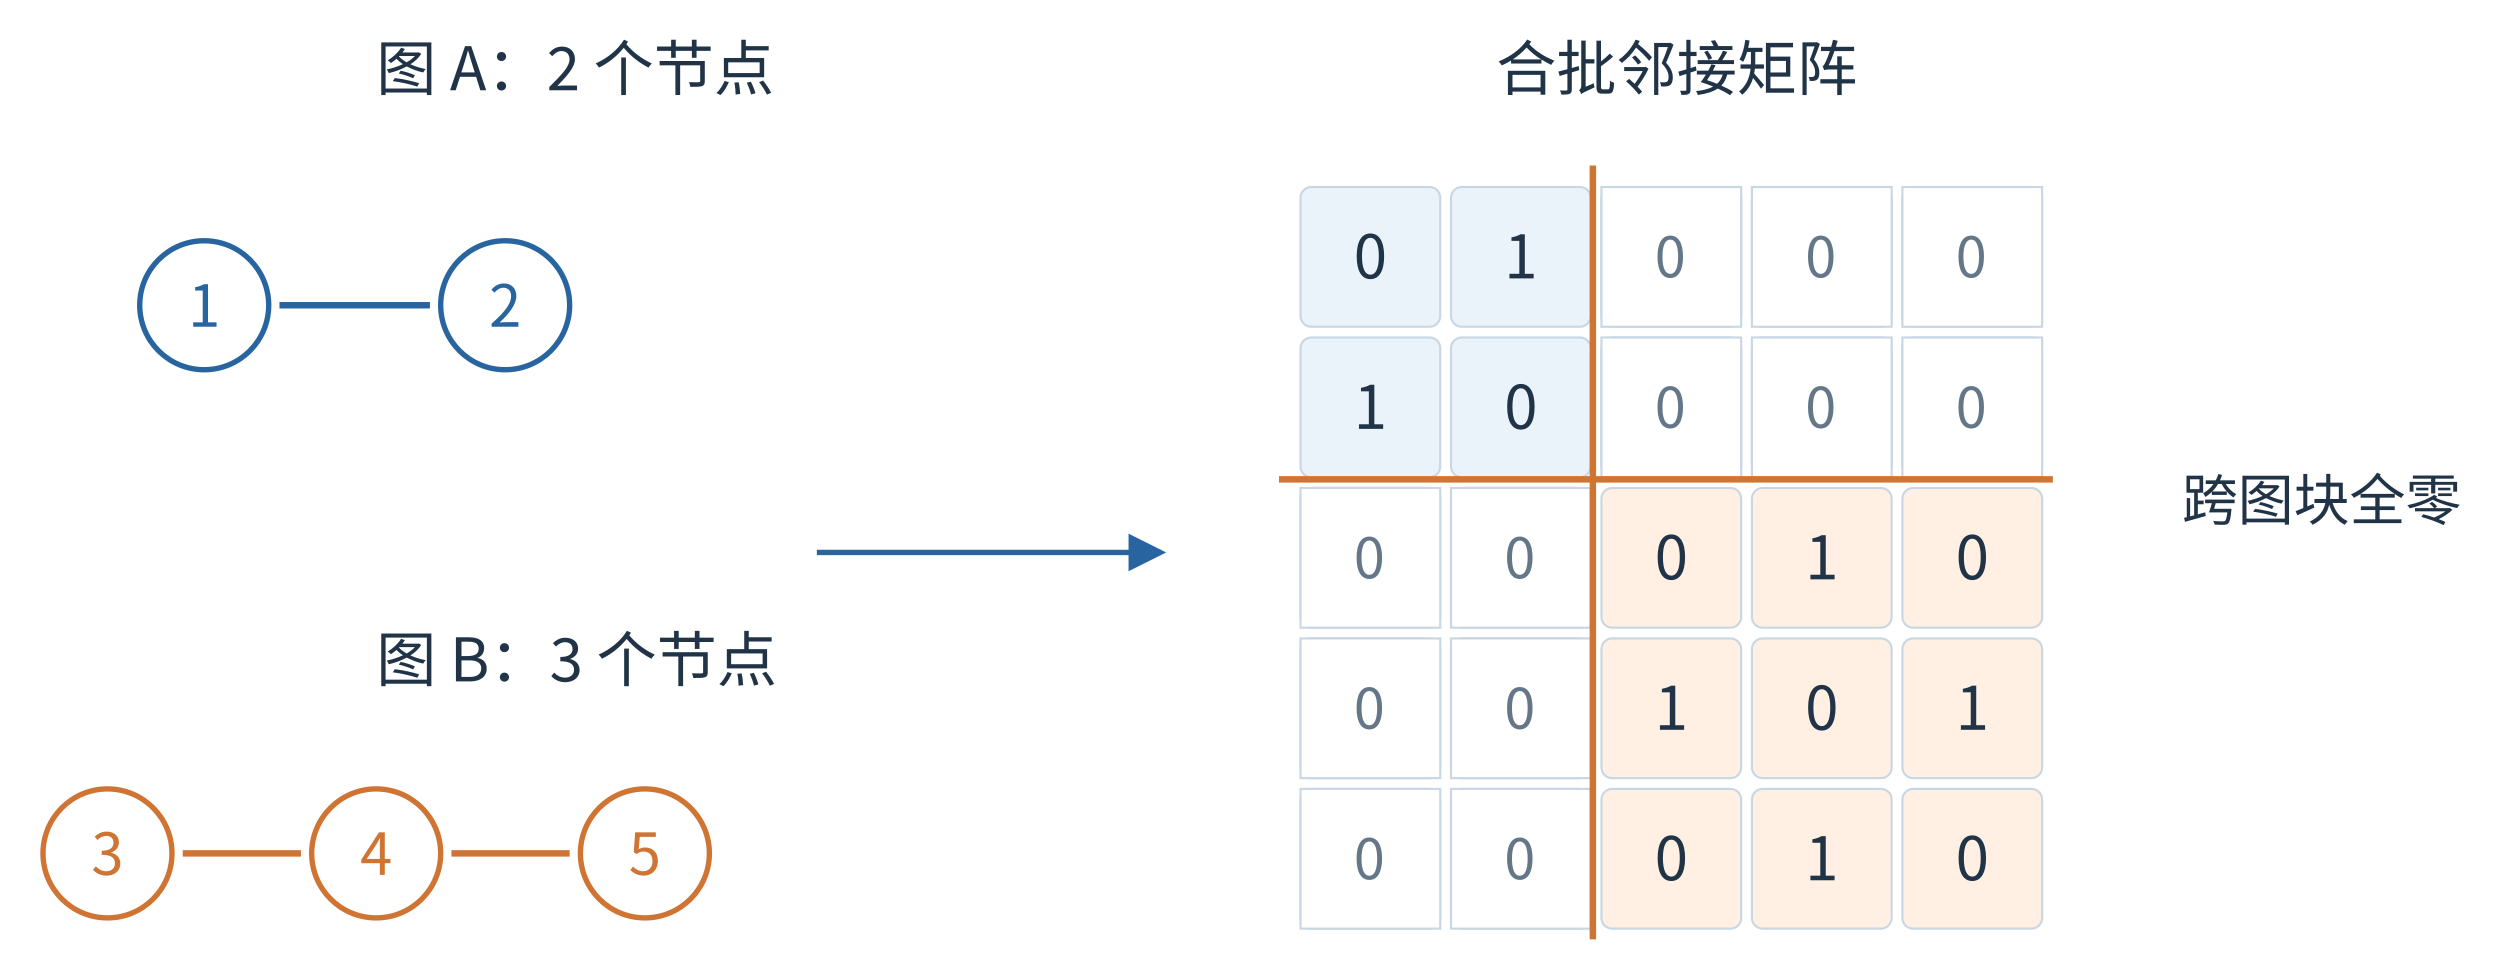
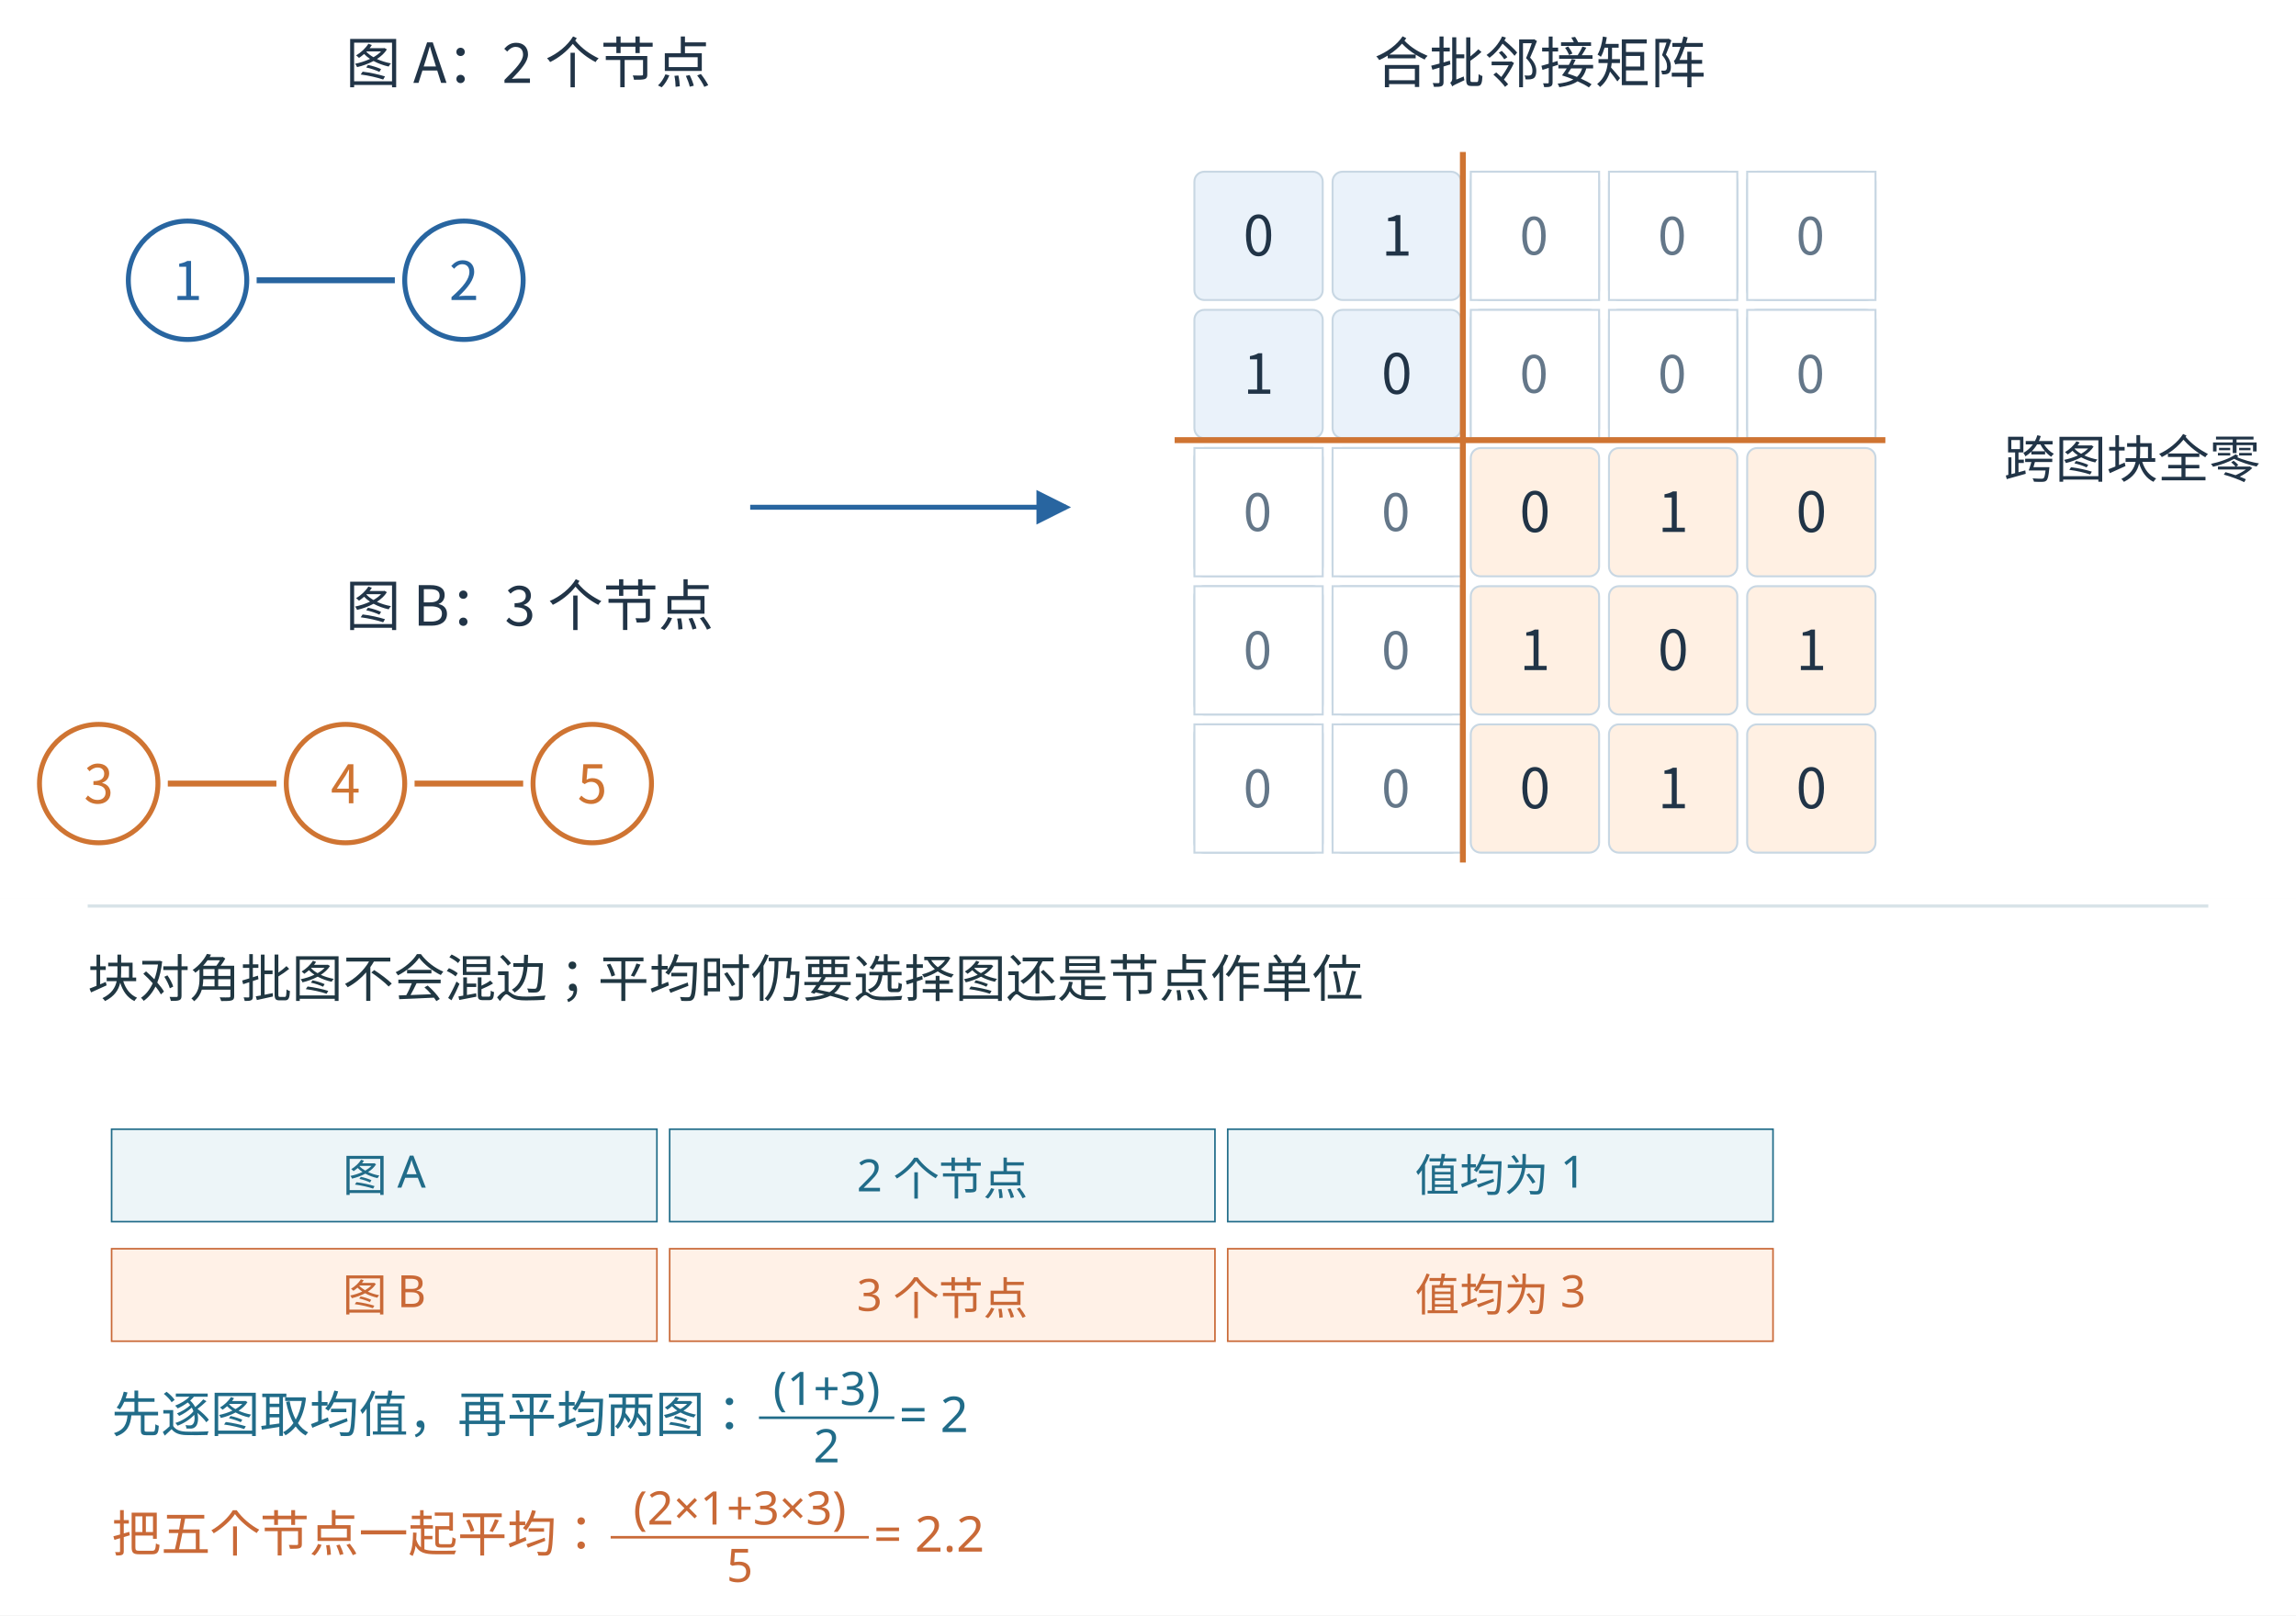
- <svg xmlns="http://www.w3.org/2000/svg" aria-labelledby="figure-title figure-desc" width="1163" height="455" viewBox="15 68 1163 455" role="img">
-   <rect x="15" y="68" width="1163" height="455" fill="#ffffff" />
-   <rect width="1200" height="590" fill="white" />
-   <defs>
-     <marker id="blue-arrow" markerWidth="7" markerHeight="7" refX="6" refY="3.5" orient="auto">
-       <path d="M0 0 L7 3.5 L0 7 Z" fill="#2865a0" />
-     </marker>
-     <marker id="orange-arrow" markerWidth="7" markerHeight="7" refX="6" refY="3.5" orient="auto">
-       <path d="M0 0 L7 3.5 L0 7 Z" fill="#cf7432" />
-     </marker>
-   </defs>
-   <g font-family="Microsoft YaHei,Noto Sans CJK SC,sans-serif">
-     <text x="190" y="110" font-size="28" fill="#213447" text-anchor="start" font-weight="400">图 A：2 个节点</text>
-     <circle cx="110" cy="210" r="30" fill="white" stroke="#2865a0" stroke-width="2.5" />
-     <text x="110" y="220" font-size="27" fill="#2865a0" text-anchor="middle" font-weight="400">1</text>
-     <circle cx="250" cy="210" r="30" fill="white" stroke="#2865a0" stroke-width="2.5" />
-     <text x="250" y="220" font-size="27" fill="#2865a0" text-anchor="middle" font-weight="400">2</text>
-     <line x1="145" y1="210" x2="215" y2="210" stroke="#2865a0" stroke-width="3" />
-     <text x="190" y="385" font-size="28" fill="#213447" text-anchor="start" font-weight="400">图 B：3 个节点</text>
-     <circle cx="65" cy="465" r="30" fill="white" stroke="#cf7432" stroke-width="2.5" />
-     <text x="65" y="475" font-size="27" fill="#cf7432" text-anchor="middle" font-weight="400">3</text>
-     <circle cx="190" cy="465" r="30" fill="white" stroke="#cf7432" stroke-width="2.5" />
-     <text x="190" y="475" font-size="27" fill="#cf7432" text-anchor="middle" font-weight="400">4</text>
-     <circle cx="315" cy="465" r="30" fill="white" stroke="#cf7432" stroke-width="2.5" />
-     <text x="315" y="475" font-size="27" fill="#cf7432" text-anchor="middle" font-weight="400">5</text>
-     <line x1="100" y1="465" x2="155" y2="465" stroke="#cf7432" stroke-width="3" />
-     <line x1="225" y1="465" x2="280" y2="465" stroke="#cf7432" stroke-width="3" />
-     <text x="795" y="110" font-size="28" fill="#213447" text-anchor="middle" font-weight="400">合批邻接矩阵</text>
-     <rect x="620" y="155" width="65" height="65" rx="5" fill="#eaf2fa" stroke="#c8d7e3" stroke-width="1" />
-     <text x="652.5" y="197.5" font-size="28" fill="#213447" text-anchor="middle" font-weight="400">0</text>
-     <rect x="690" y="155" width="65" height="65" rx="5" fill="#eaf2fa" stroke="#c8d7e3" stroke-width="1" />
-     <text x="722.5" y="197.5" font-size="28" fill="#213447" text-anchor="middle" font-weight="400">1</text>
-     <rect x="760" y="155" width="65" height="65" rx="5" fill="#eaf2fa" stroke="#c8d7e3" stroke-width="1" />
-     <text x="792.5" y="197.5" font-size="28" fill="#213447" text-anchor="middle" font-weight="400">0</text>
-     <rect x="760" y="155" width="65" height="65" fill="white" stroke="#c8d7e3" />
-     <text x="792" y="197" font-size="26" fill="#647789" text-anchor="middle" font-weight="400">0</text>
-     <rect x="830" y="155" width="65" height="65" rx="5" fill="#eaf2fa" stroke="#c8d7e3" stroke-width="1" />
-     <text x="862.5" y="197.5" font-size="28" fill="#213447" text-anchor="middle" font-weight="400">0</text>
-     <rect x="830" y="155" width="65" height="65" fill="white" stroke="#c8d7e3" />
-     <text x="862" y="197" font-size="26" fill="#647789" text-anchor="middle" font-weight="400">0</text>
-     <rect x="900" y="155" width="65" height="65" rx="5" fill="#eaf2fa" stroke="#c8d7e3" stroke-width="1" />
-     <text x="932.5" y="197.5" font-size="28" fill="#213447" text-anchor="middle" font-weight="400">0</text>
-     <rect x="900" y="155" width="65" height="65" fill="white" stroke="#c8d7e3" />
-     <text x="932" y="197" font-size="26" fill="#647789" text-anchor="middle" font-weight="400">0</text>
-     <rect x="620" y="225" width="65" height="65" rx="5" fill="#eaf2fa" stroke="#c8d7e3" stroke-width="1" />
-     <text x="652.5" y="267.5" font-size="28" fill="#213447" text-anchor="middle" font-weight="400">1</text>
-     <rect x="690" y="225" width="65" height="65" rx="5" fill="#eaf2fa" stroke="#c8d7e3" stroke-width="1" />
-     <text x="722.5" y="267.5" font-size="28" fill="#213447" text-anchor="middle" font-weight="400">0</text>
-     <rect x="760" y="225" width="65" height="65" rx="5" fill="#eaf2fa" stroke="#c8d7e3" stroke-width="1" />
-     <text x="792.5" y="267.5" font-size="28" fill="#213447" text-anchor="middle" font-weight="400">0</text>
-     <rect x="760" y="225" width="65" height="65" fill="white" stroke="#c8d7e3" />
-     <text x="792" y="267" font-size="26" fill="#647789" text-anchor="middle" font-weight="400">0</text>
-     <rect x="830" y="225" width="65" height="65" rx="5" fill="#eaf2fa" stroke="#c8d7e3" stroke-width="1" />
-     <text x="862.5" y="267.5" font-size="28" fill="#213447" text-anchor="middle" font-weight="400">0</text>
-     <rect x="830" y="225" width="65" height="65" fill="white" stroke="#c8d7e3" />
-     <text x="862" y="267" font-size="26" fill="#647789" text-anchor="middle" font-weight="400">0</text>
-     <rect x="900" y="225" width="65" height="65" rx="5" fill="#eaf2fa" stroke="#c8d7e3" stroke-width="1" />
-     <text x="932.5" y="267.5" font-size="28" fill="#213447" text-anchor="middle" font-weight="400">0</text>
-     <rect x="900" y="225" width="65" height="65" fill="white" stroke="#c8d7e3" />
-     <text x="932" y="267" font-size="26" fill="#647789" text-anchor="middle" font-weight="400">0</text>
-     <rect x="620" y="295" width="65" height="65" rx="5" fill="#eaf2fa" stroke="#c8d7e3" stroke-width="1" />
-     <text x="652.5" y="337.5" font-size="28" fill="#213447" text-anchor="middle" font-weight="400">0</text>
-     <rect x="620" y="295" width="65" height="65" fill="white" stroke="#c8d7e3" />
-     <text x="652" y="337" font-size="26" fill="#647789" text-anchor="middle" font-weight="400">0</text>
-     <rect x="690" y="295" width="65" height="65" rx="5" fill="#eaf2fa" stroke="#c8d7e3" stroke-width="1" />
-     <text x="722.5" y="337.5" font-size="28" fill="#213447" text-anchor="middle" font-weight="400">0</text>
-     <rect x="690" y="295" width="65" height="65" fill="white" stroke="#c8d7e3" />
-     <text x="722" y="337" font-size="26" fill="#647789" text-anchor="middle" font-weight="400">0</text>
-     <rect x="760" y="295" width="65" height="65" rx="5" fill="#fff0e3" stroke="#c8d7e3" stroke-width="1" />
-     <text x="792.5" y="337.5" font-size="28" fill="#213447" text-anchor="middle" font-weight="400">0</text>
-     <rect x="830" y="295" width="65" height="65" rx="5" fill="#fff0e3" stroke="#c8d7e3" stroke-width="1" />
-     <text x="862.5" y="337.5" font-size="28" fill="#213447" text-anchor="middle" font-weight="400">1</text>
-     <rect x="900" y="295" width="65" height="65" rx="5" fill="#fff0e3" stroke="#c8d7e3" stroke-width="1" />
-     <text x="932.5" y="337.5" font-size="28" fill="#213447" text-anchor="middle" font-weight="400">0</text>
-     <rect x="620" y="365" width="65" height="65" rx="5" fill="#eaf2fa" stroke="#c8d7e3" stroke-width="1" />
-     <text x="652.5" y="407.5" font-size="28" fill="#213447" text-anchor="middle" font-weight="400">0</text>
-     <rect x="620" y="365" width="65" height="65" fill="white" stroke="#c8d7e3" />
-     <text x="652" y="407" font-size="26" fill="#647789" text-anchor="middle" font-weight="400">0</text>
-     <rect x="690" y="365" width="65" height="65" rx="5" fill="#eaf2fa" stroke="#c8d7e3" stroke-width="1" />
-     <text x="722.5" y="407.5" font-size="28" fill="#213447" text-anchor="middle" font-weight="400">0</text>
-     <rect x="690" y="365" width="65" height="65" fill="white" stroke="#c8d7e3" />
-     <text x="722" y="407" font-size="26" fill="#647789" text-anchor="middle" font-weight="400">0</text>
-     <rect x="760" y="365" width="65" height="65" rx="5" fill="#fff0e3" stroke="#c8d7e3" stroke-width="1" />
-     <text x="792.5" y="407.5" font-size="28" fill="#213447" text-anchor="middle" font-weight="400">1</text>
-     <rect x="830" y="365" width="65" height="65" rx="5" fill="#fff0e3" stroke="#c8d7e3" stroke-width="1" />
-     <text x="862.5" y="407.5" font-size="28" fill="#213447" text-anchor="middle" font-weight="400">0</text>
-     <rect x="900" y="365" width="65" height="65" rx="5" fill="#fff0e3" stroke="#c8d7e3" stroke-width="1" />
-     <text x="932.5" y="407.5" font-size="28" fill="#213447" text-anchor="middle" font-weight="400">1</text>
-     <rect x="620" y="435" width="65" height="65" rx="5" fill="#eaf2fa" stroke="#c8d7e3" stroke-width="1" />
-     <text x="652.5" y="477.5" font-size="28" fill="#213447" text-anchor="middle" font-weight="400">0</text>
-     <rect x="620" y="435" width="65" height="65" fill="white" stroke="#c8d7e3" />
-     <text x="652" y="477" font-size="26" fill="#647789" text-anchor="middle" font-weight="400">0</text>
-     <rect x="690" y="435" width="65" height="65" rx="5" fill="#eaf2fa" stroke="#c8d7e3" stroke-width="1" />
-     <text x="722.5" y="477.5" font-size="28" fill="#213447" text-anchor="middle" font-weight="400">0</text>
-     <rect x="690" y="435" width="65" height="65" fill="white" stroke="#c8d7e3" />
-     <text x="722" y="477" font-size="26" fill="#647789" text-anchor="middle" font-weight="400">0</text>
-     <rect x="760" y="435" width="65" height="65" rx="5" fill="#fff0e3" stroke="#c8d7e3" stroke-width="1" />
-     <text x="792.5" y="477.5" font-size="28" fill="#213447" text-anchor="middle" font-weight="400">0</text>
-     <rect x="830" y="435" width="65" height="65" rx="5" fill="#fff0e3" stroke="#c8d7e3" stroke-width="1" />
-     <text x="862.5" y="477.5" font-size="28" fill="#213447" text-anchor="middle" font-weight="400">1</text>
-     <rect x="900" y="435" width="65" height="65" rx="5" fill="#fff0e3" stroke="#c8d7e3" stroke-width="1" />
-     <text x="932.5" y="477.5" font-size="28" fill="#213447" text-anchor="middle" font-weight="400">0</text>
-     <line x1="756" y1="145" x2="756" y2="505" stroke="#cf7432" stroke-width="3" />
-     <line x1="610" y1="291" x2="970" y2="291" stroke="#cf7432" stroke-width="3" />
-     <line x1="395" y1="325" x2="555" y2="325" stroke="#2865a0" stroke-width="2.5" marker-end="url(#blue-arrow)" />
-     <text x="1030" y="310" font-size="26" fill="#213447" text-anchor="start" font-weight="400">跨图块全零</text>
+ <svg xmlns="http://www.w3.org/2000/svg" width="1440" height="1013.37" viewBox="0 0 1440 1013.37" role="img">
+   <svg aria-labelledby="figure-title figure-desc" width="1440" height="563.371" viewBox="15 68 1163 455" role="img">
+     <rect x="15" y="68" width="1163" height="455" fill="#ffffff" />
+     <rect width="1200" height="590" fill="white" />
+     <defs>
+       <marker id="blue-arrow" markerWidth="7" markerHeight="7" refX="6" refY="3.5" orient="auto">
+         <path d="M0 0 L7 3.5 L0 7 Z" fill="#2865a0" />
+       </marker>
+       <marker id="orange-arrow" markerWidth="7" markerHeight="7" refX="6" refY="3.5" orient="auto">
+         <path d="M0 0 L7 3.5 L0 7 Z" fill="#cf7432" />
+       </marker>
+     </defs>
+     <g font-family="Microsoft YaHei,Noto Sans CJK SC,sans-serif">
+       <text x="190" y="110" font-size="28" fill="#213447" text-anchor="start" font-weight="400">图 A：2 个节点</text>
+       <circle cx="110" cy="210" r="30" fill="white" stroke="#2865a0" stroke-width="2.5" />
+       <text x="110" y="220" font-size="27" fill="#2865a0" text-anchor="middle" font-weight="400">1</text>
+       <circle cx="250" cy="210" r="30" fill="white" stroke="#2865a0" stroke-width="2.5" />
+       <text x="250" y="220" font-size="27" fill="#2865a0" text-anchor="middle" font-weight="400">2</text>
+       <line x1="145" y1="210" x2="215" y2="210" stroke="#2865a0" stroke-width="3" />
+       <text x="190" y="385" font-size="28" fill="#213447" text-anchor="start" font-weight="400">图 B：3 个节点</text>
+       <circle cx="65" cy="465" r="30" fill="white" stroke="#cf7432" stroke-width="2.5" />
+       <text x="65" y="475" font-size="27" fill="#cf7432" text-anchor="middle" font-weight="400">3</text>
+       <circle cx="190" cy="465" r="30" fill="white" stroke="#cf7432" stroke-width="2.5" />
+       <text x="190" y="475" font-size="27" fill="#cf7432" text-anchor="middle" font-weight="400">4</text>
+       <circle cx="315" cy="465" r="30" fill="white" stroke="#cf7432" stroke-width="2.5" />
+       <text x="315" y="475" font-size="27" fill="#cf7432" text-anchor="middle" font-weight="400">5</text>
+       <line x1="100" y1="465" x2="155" y2="465" stroke="#cf7432" stroke-width="3" />
+       <line x1="225" y1="465" x2="280" y2="465" stroke="#cf7432" stroke-width="3" />
+       <text x="795" y="110" font-size="28" fill="#213447" text-anchor="middle" font-weight="400">合批邻接矩阵</text>
+       <rect x="620" y="155" width="65" height="65" rx="5" fill="#eaf2fa" stroke="#c8d7e3" stroke-width="1" />
+       <text x="652.5" y="197.5" font-size="28" fill="#213447" text-anchor="middle" font-weight="400">0</text>
+       <rect x="690" y="155" width="65" height="65" rx="5" fill="#eaf2fa" stroke="#c8d7e3" stroke-width="1" />
+       <text x="722.5" y="197.5" font-size="28" fill="#213447" text-anchor="middle" font-weight="400">1</text>
+       <rect x="760" y="155" width="65" height="65" rx="5" fill="#eaf2fa" stroke="#c8d7e3" stroke-width="1" />
+       <text x="792.5" y="197.5" font-size="28" fill="#213447" text-anchor="middle" font-weight="400">0</text>
+       <rect x="760" y="155" width="65" height="65" fill="white" stroke="#c8d7e3" />
+       <text x="792" y="197" font-size="26" fill="#647789" text-anchor="middle" font-weight="400">0</text>
+       <rect x="830" y="155" width="65" height="65" rx="5" fill="#eaf2fa" stroke="#c8d7e3" stroke-width="1" />
+       <text x="862.5" y="197.5" font-size="28" fill="#213447" text-anchor="middle" font-weight="400">0</text>
+       <rect x="830" y="155" width="65" height="65" fill="white" stroke="#c8d7e3" />
+       <text x="862" y="197" font-size="26" fill="#647789" text-anchor="middle" font-weight="400">0</text>
+       <rect x="900" y="155" width="65" height="65" rx="5" fill="#eaf2fa" stroke="#c8d7e3" stroke-width="1" />
+       <text x="932.5" y="197.5" font-size="28" fill="#213447" text-anchor="middle" font-weight="400">0</text>
+       <rect x="900" y="155" width="65" height="65" fill="white" stroke="#c8d7e3" />
+       <text x="932" y="197" font-size="26" fill="#647789" text-anchor="middle" font-weight="400">0</text>
+       <rect x="620" y="225" width="65" height="65" rx="5" fill="#eaf2fa" stroke="#c8d7e3" stroke-width="1" />
+       <text x="652.5" y="267.5" font-size="28" fill="#213447" text-anchor="middle" font-weight="400">1</text>
+       <rect x="690" y="225" width="65" height="65" rx="5" fill="#eaf2fa" stroke="#c8d7e3" stroke-width="1" />
+       <text x="722.5" y="267.5" font-size="28" fill="#213447" text-anchor="middle" font-weight="400">0</text>
+       <rect x="760" y="225" width="65" height="65" rx="5" fill="#eaf2fa" stroke="#c8d7e3" stroke-width="1" />
+       <text x="792.5" y="267.5" font-size="28" fill="#213447" text-anchor="middle" font-weight="400">0</text>
+       <rect x="760" y="225" width="65" height="65" fill="white" stroke="#c8d7e3" />
+       <text x="792" y="267" font-size="26" fill="#647789" text-anchor="middle" font-weight="400">0</text>
+       <rect x="830" y="225" width="65" height="65" rx="5" fill="#eaf2fa" stroke="#c8d7e3" stroke-width="1" />
+       <text x="862.5" y="267.5" font-size="28" fill="#213447" text-anchor="middle" font-weight="400">0</text>
+       <rect x="830" y="225" width="65" height="65" fill="white" stroke="#c8d7e3" />
+       <text x="862" y="267" font-size="26" fill="#647789" text-anchor="middle" font-weight="400">0</text>
+       <rect x="900" y="225" width="65" height="65" rx="5" fill="#eaf2fa" stroke="#c8d7e3" stroke-width="1" />
+       <text x="932.5" y="267.5" font-size="28" fill="#213447" text-anchor="middle" font-weight="400">0</text>
+       <rect x="900" y="225" width="65" height="65" fill="white" stroke="#c8d7e3" />
+       <text x="932" y="267" font-size="26" fill="#647789" text-anchor="middle" font-weight="400">0</text>
+       <rect x="620" y="295" width="65" height="65" rx="5" fill="#eaf2fa" stroke="#c8d7e3" stroke-width="1" />
+       <text x="652.5" y="337.5" font-size="28" fill="#213447" text-anchor="middle" font-weight="400">0</text>
+       <rect x="620" y="295" width="65" height="65" fill="white" stroke="#c8d7e3" />
+       <text x="652" y="337" font-size="26" fill="#647789" text-anchor="middle" font-weight="400">0</text>
+       <rect x="690" y="295" width="65" height="65" rx="5" fill="#eaf2fa" stroke="#c8d7e3" stroke-width="1" />
+       <text x="722.5" y="337.5" font-size="28" fill="#213447" text-anchor="middle" font-weight="400">0</text>
+       <rect x="690" y="295" width="65" height="65" fill="white" stroke="#c8d7e3" />
+       <text x="722" y="337" font-size="26" fill="#647789" text-anchor="middle" font-weight="400">0</text>
+       <rect x="760" y="295" width="65" height="65" rx="5" fill="#fff0e3" stroke="#c8d7e3" stroke-width="1" />
+       <text x="792.5" y="337.5" font-size="28" fill="#213447" text-anchor="middle" font-weight="400">0</text>
+       <rect x="830" y="295" width="65" height="65" rx="5" fill="#fff0e3" stroke="#c8d7e3" stroke-width="1" />
+       <text x="862.5" y="337.5" font-size="28" fill="#213447" text-anchor="middle" font-weight="400">1</text>
+       <rect x="900" y="295" width="65" height="65" rx="5" fill="#fff0e3" stroke="#c8d7e3" stroke-width="1" />
+       <text x="932.5" y="337.5" font-size="28" fill="#213447" text-anchor="middle" font-weight="400">0</text>
+       <rect x="620" y="365" width="65" height="65" rx="5" fill="#eaf2fa" stroke="#c8d7e3" stroke-width="1" />
+       <text x="652.5" y="407.5" font-size="28" fill="#213447" text-anchor="middle" font-weight="400">0</text>
+       <rect x="620" y="365" width="65" height="65" fill="white" stroke="#c8d7e3" />
+       <text x="652" y="407" font-size="26" fill="#647789" text-anchor="middle" font-weight="400">0</text>
+       <rect x="690" y="365" width="65" height="65" rx="5" fill="#eaf2fa" stroke="#c8d7e3" stroke-width="1" />
+       <text x="722.5" y="407.5" font-size="28" fill="#213447" text-anchor="middle" font-weight="400">0</text>
+       <rect x="690" y="365" width="65" height="65" fill="white" stroke="#c8d7e3" />
+       <text x="722" y="407" font-size="26" fill="#647789" text-anchor="middle" font-weight="400">0</text>
+       <rect x="760" y="365" width="65" height="65" rx="5" fill="#fff0e3" stroke="#c8d7e3" stroke-width="1" />
+       <text x="792.5" y="407.5" font-size="28" fill="#213447" text-anchor="middle" font-weight="400">1</text>
+       <rect x="830" y="365" width="65" height="65" rx="5" fill="#fff0e3" stroke="#c8d7e3" stroke-width="1" />
+       <text x="862.5" y="407.5" font-size="28" fill="#213447" text-anchor="middle" font-weight="400">0</text>
+       <rect x="900" y="365" width="65" height="65" rx="5" fill="#fff0e3" stroke="#c8d7e3" stroke-width="1" />
+       <text x="932.5" y="407.5" font-size="28" fill="#213447" text-anchor="middle" font-weight="400">1</text>
+       <rect x="620" y="435" width="65" height="65" rx="5" fill="#eaf2fa" stroke="#c8d7e3" stroke-width="1" />
+       <text x="652.5" y="477.5" font-size="28" fill="#213447" text-anchor="middle" font-weight="400">0</text>
+       <rect x="620" y="435" width="65" height="65" fill="white" stroke="#c8d7e3" />
+       <text x="652" y="477" font-size="26" fill="#647789" text-anchor="middle" font-weight="400">0</text>
+       <rect x="690" y="435" width="65" height="65" rx="5" fill="#eaf2fa" stroke="#c8d7e3" stroke-width="1" />
+       <text x="722.5" y="477.5" font-size="28" fill="#213447" text-anchor="middle" font-weight="400">0</text>
+       <rect x="690" y="435" width="65" height="65" fill="white" stroke="#c8d7e3" />
+       <text x="722" y="477" font-size="26" fill="#647789" text-anchor="middle" font-weight="400">0</text>
+       <rect x="760" y="435" width="65" height="65" rx="5" fill="#fff0e3" stroke="#c8d7e3" stroke-width="1" />
+       <text x="792.5" y="477.5" font-size="28" fill="#213447" text-anchor="middle" font-weight="400">0</text>
+       <rect x="830" y="435" width="65" height="65" rx="5" fill="#fff0e3" stroke="#c8d7e3" stroke-width="1" />
+       <text x="862.5" y="477.5" font-size="28" fill="#213447" text-anchor="middle" font-weight="400">1</text>
+       <rect x="900" y="435" width="65" height="65" rx="5" fill="#fff0e3" stroke="#c8d7e3" stroke-width="1" />
+       <text x="932.5" y="477.5" font-size="28" fill="#213447" text-anchor="middle" font-weight="400">0</text>
+       <line x1="756" y1="145" x2="756" y2="505" stroke="#cf7432" stroke-width="3" />
+       <line x1="610" y1="291" x2="970" y2="291" stroke="#cf7432" stroke-width="3" />
+       <line x1="395" y1="325" x2="555" y2="325" stroke="#2865a0" stroke-width="2.5" marker-end="url(#blue-arrow)" />
+       <text x="1030" y="310" font-size="26" fill="#213447" text-anchor="start" font-weight="400">跨图块全零</text>
+     </g>
+   </svg>
+   <g id="round-20261105c-teaching" transform="translate(0 563.371) scale(1)">
+     <g font-family="Microsoft YaHei, sans-serif">
+       <rect width="1440" height="450" fill="white" />
+       <line x1="55" y1="5" x2="1385" y2="5" stroke="#d8e3e8" stroke-width="2" stroke-dasharray="" />
+       <text x="55" y="62" font-size="32" fill="#203742" text-anchor="start">块对角批图不会混边；平均时仍要选择图还是节点作单位</text>
+       <rect x="70" y="145" width="342" height="58" fill="#edf5f8" stroke="#216c89" />
+       <text x="241.0" y="184" font-size="28" fill="#216c89" text-anchor="middle">图 A</text>
+       <rect x="420" y="145" width="342" height="58" fill="#edf5f8" stroke="#216c89" />
+       <text x="591.0" y="184" font-size="28" fill="#216c89" text-anchor="middle">2 个节点</text>
+       <rect x="770" y="145" width="342" height="58" fill="#edf5f8" stroke="#216c89" />
+       <text x="941.0" y="184" font-size="28" fill="#216c89" text-anchor="middle">值均为 1</text>
+       <rect x="70" y="220" width="342" height="58" fill="#fff1e7" stroke="#c96937" />
+       <text x="241.0" y="259" font-size="28" fill="#c96937" text-anchor="middle">图 B</text>
+       <rect x="420" y="220" width="342" height="58" fill="#fff1e7" stroke="#c96937" />
+       <text x="591.0" y="259" font-size="28" fill="#c96937" text-anchor="middle">3 个节点</text>
+       <rect x="770" y="220" width="342" height="58" fill="#fff1e7" stroke="#c96937" />
+       <text x="941.0" y="259" font-size="28" fill="#c96937" text-anchor="middle">值均为 3</text>
+       <text x="70" y="335" font-size="31" fill="#216c89">先逐图取均值，再平均两图：</text>
+       <text x="518.445" y="318" font-size="29" fill="#216c89" text-anchor="middle">(1+3)</text>
+       <line x1="476" y1="326" x2="560.891" y2="326" stroke="#216c89" stroke-width="1.6" />
+       <text x="518.445" y="354" font-size="29" fill="#216c89" text-anchor="middle">2</text>
+       <text x="563.891" y="335" font-size="31" fill="#216c89"> = 2</text>
+       <text x="70" y="410" font-size="31" fill="#c96937">把五个节点一起平均：</text>
+       <text x="463.961" y="393" font-size="29" fill="#c96937" text-anchor="middle">(2×1+3×3)</text>
+       <line x1="383" y1="401" x2="544.922" y2="401" stroke="#c96937" stroke-width="1.6" />
+       <text x="463.961" y="429" font-size="29" fill="#c96937" text-anchor="middle">5</text>
+       <text x="547.922" y="410" font-size="31" fill="#c96937"> = 2.2</text>
+     </g>
  </g>
</svg>
